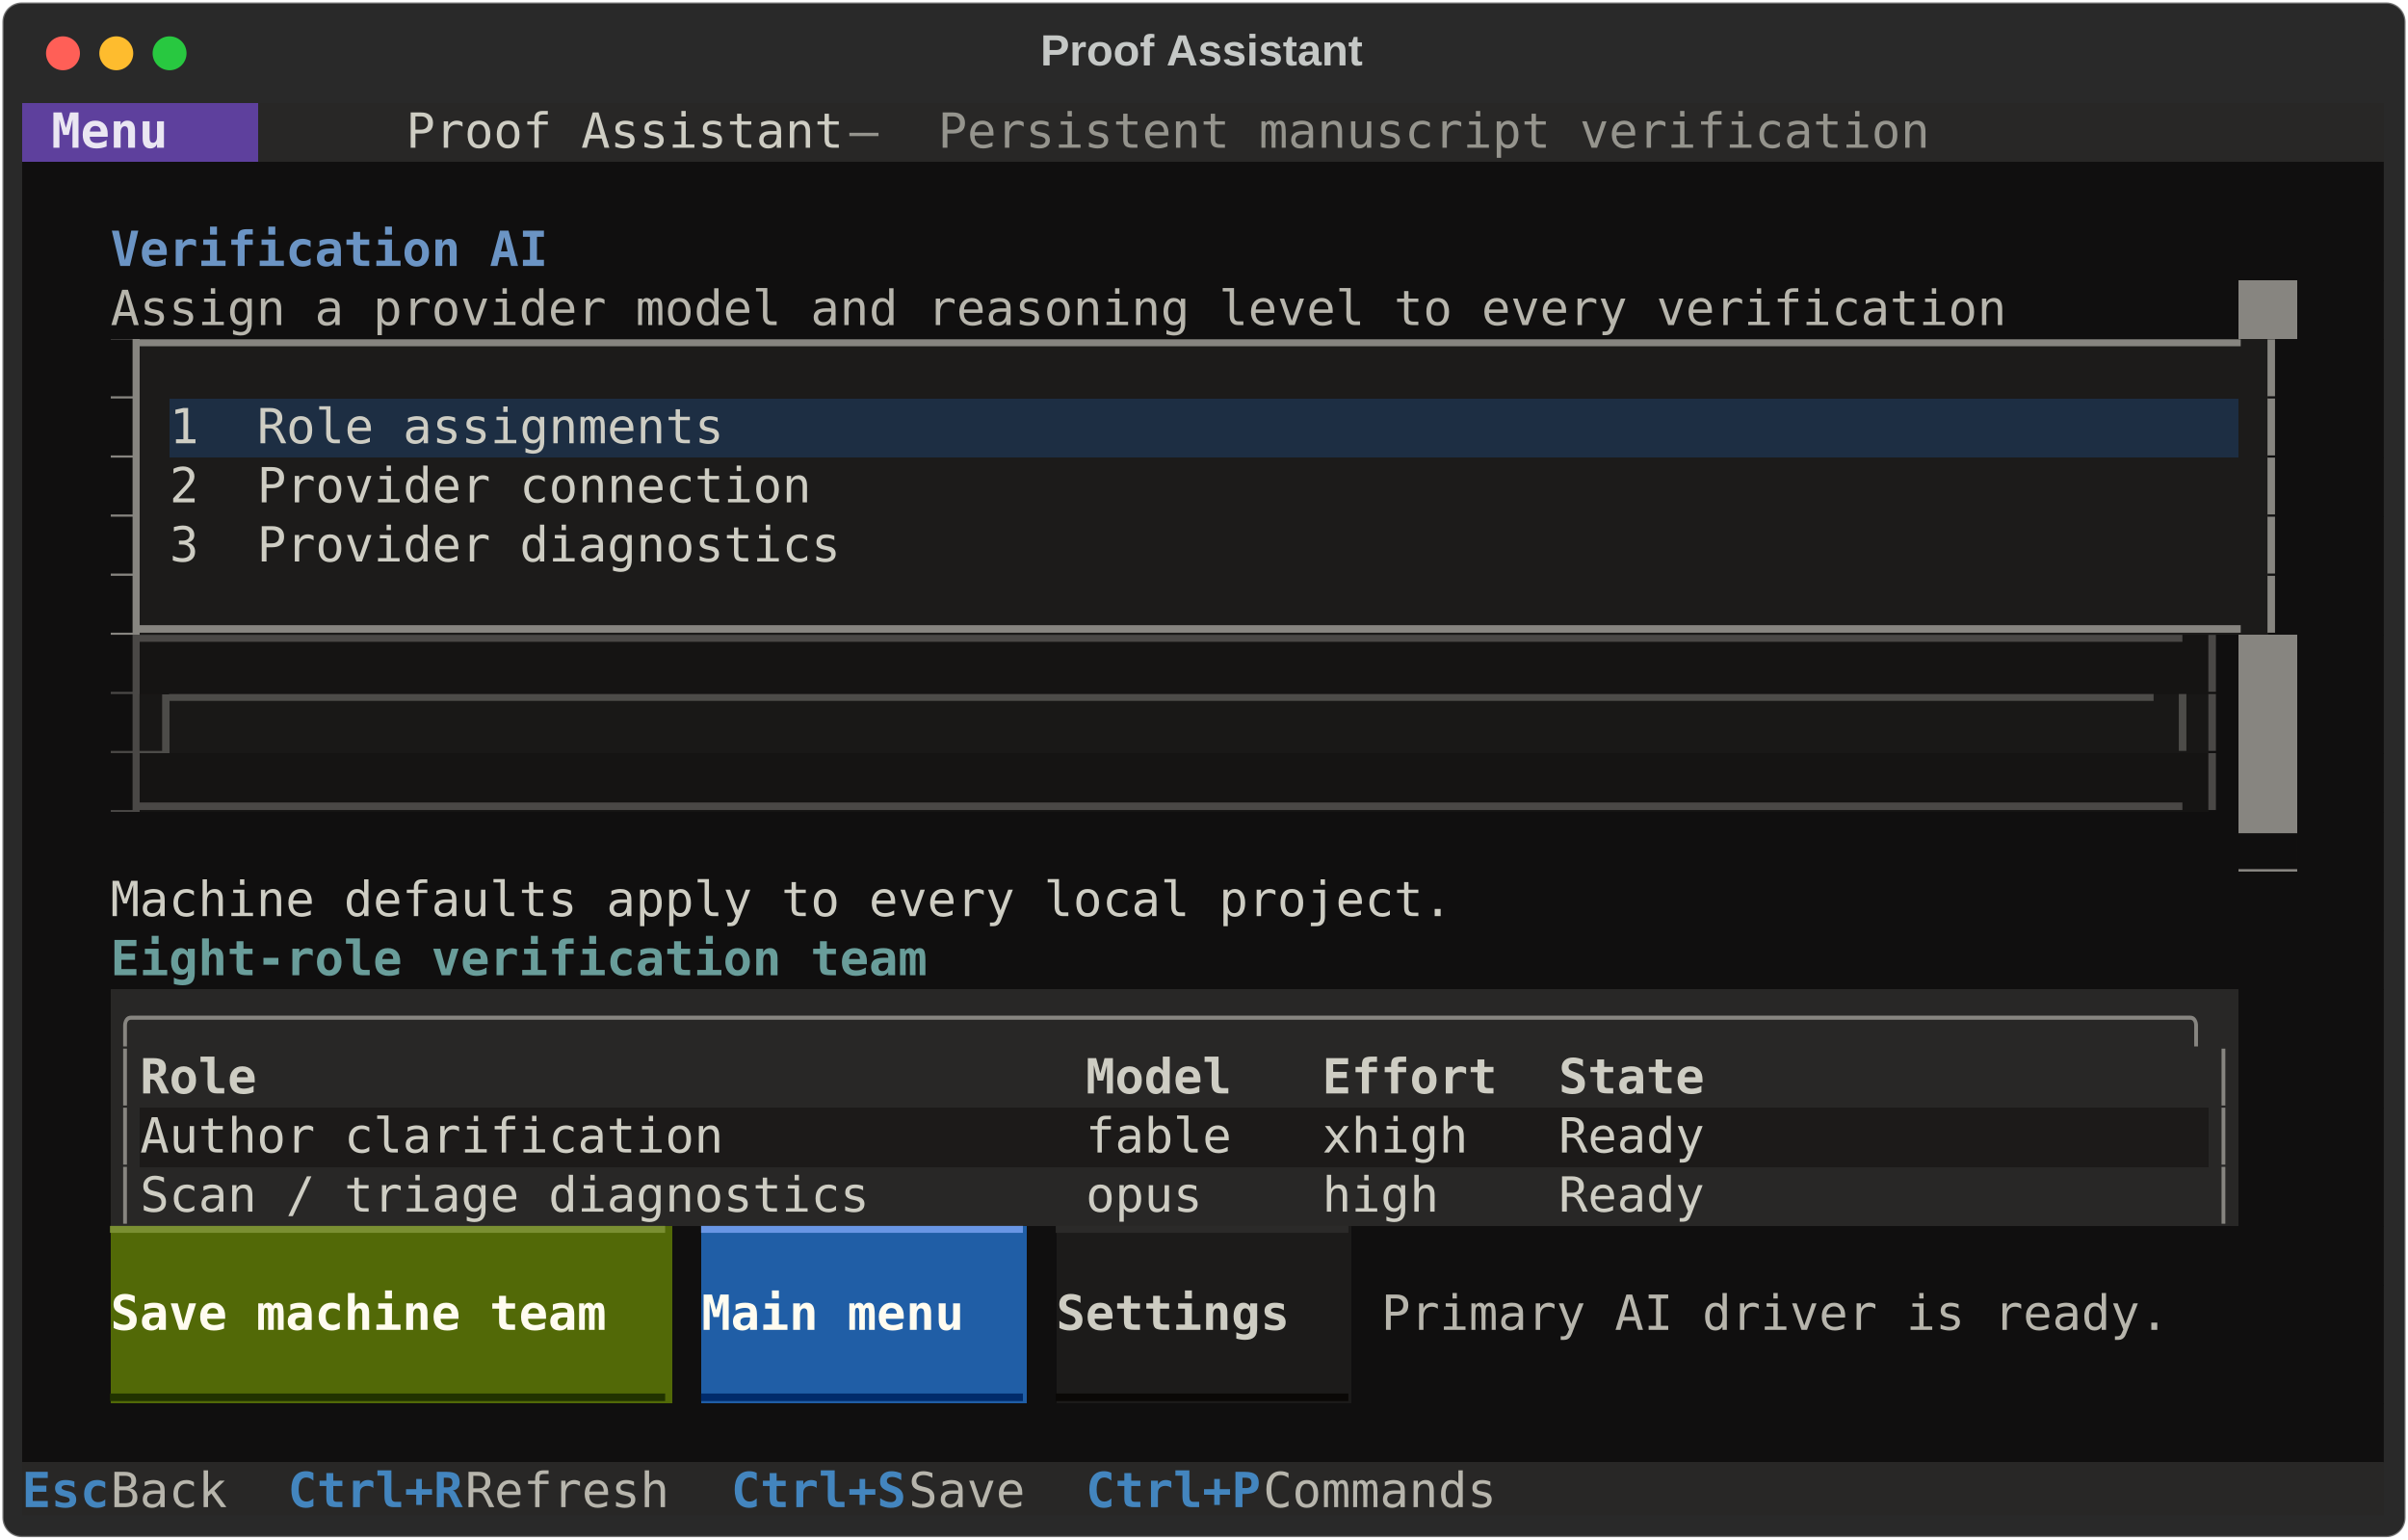
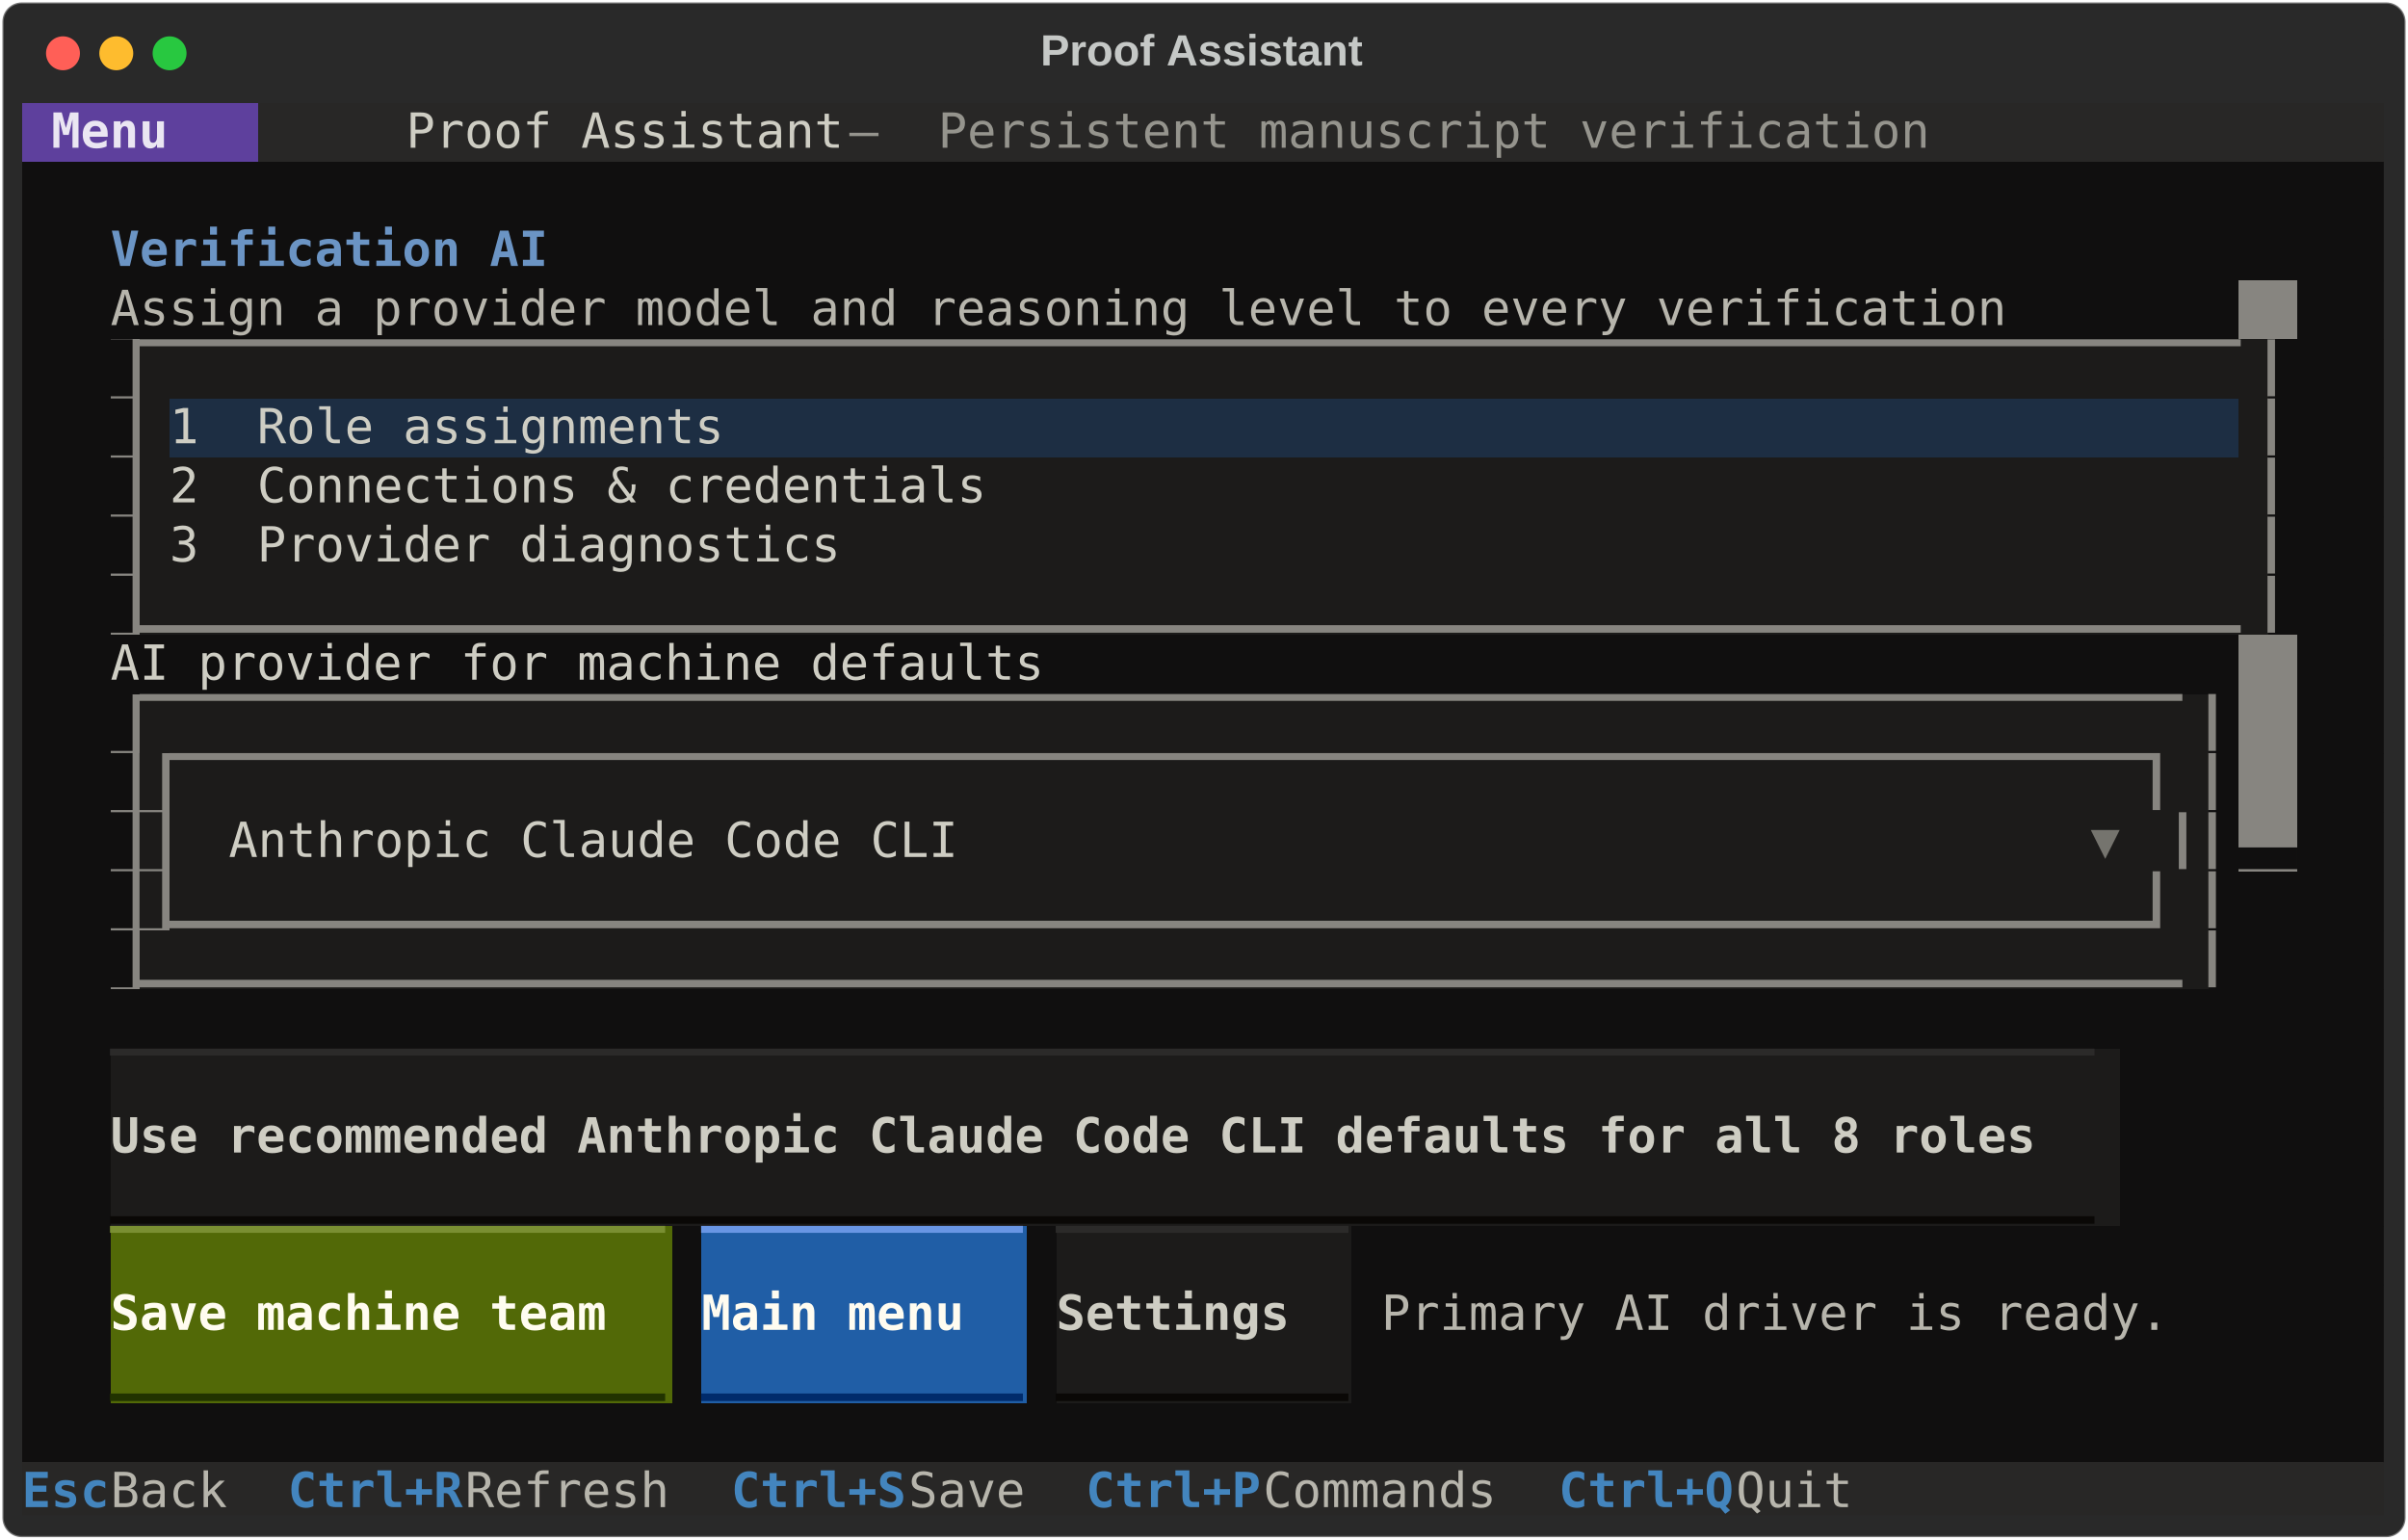
<svg xmlns="http://www.w3.org/2000/svg" class="rich-terminal" viewBox="0 0 994 635.6">
  <style>

    @font-face {
        font-family: "Fira Code";
        src: local("FiraCode-Regular"),
                url("https://cdnjs.cloudflare.com/ajax/libs/firacode/6.2.0/woff2/FiraCode-Regular.woff2") format("woff2"),
                url("https://cdnjs.cloudflare.com/ajax/libs/firacode/6.2.0/woff/FiraCode-Regular.woff") format("woff");
        font-style: normal;
        font-weight: 400;
    }
    @font-face {
        font-family: "Fira Code";
        src: local("FiraCode-Bold"),
                url("https://cdnjs.cloudflare.com/ajax/libs/firacode/6.2.0/woff2/FiraCode-Bold.woff2") format("woff2"),
                url("https://cdnjs.cloudflare.com/ajax/libs/firacode/6.2.0/woff/FiraCode-Bold.woff") format("woff");
        font-style: bold;
        font-weight: 700;
    }

    .terminal-matrix {
        font-family: Fira Code, monospace;
        font-size: 20px;
        line-height: 24.4px;
        font-variant-east-asian: full-width;
    }

    .terminal-title {
        font-size: 18px;
        font-weight: bold;
        font-family: arial;
    }

    .terminal-r1 { fill: #c5c8c6 }
.terminal-r2 { fill: #eae6f2;font-weight: bold }
.terminal-r3 { fill: #cecdc3 }
.terminal-r4 { fill: #95948d }
.terminal-r5 { fill: #6b94c4;font-weight: bold }
.terminal-r6 { fill: #b7b5ac }
.terminal-r7 { fill: #100f0f }
.terminal-r8 { fill: #878580 }
- .terminal-r9 { fill: #4a4846 }
- .terminal-r10 { fill: #181716 }
- .terminal-r11 { fill: #4d4c49 }
- .terminal-r12 { fill: #699d9a;font-weight: bold }
- .terminal-r13 { fill: #cecdc3;font-weight: bold }
+ .terminal-r9 { fill: #1c1b1a }
+ .terminal-r10 { fill: #75746e }
+ .terminal-r11 { fill: #2b2a29 }
+ .terminal-r12 { fill: #cecdc3;font-weight: bold }
+ .terminal-r13 { fill: #0a0806 }
.terminal-r14 { fill: #7a8f32 }
.terminal-r15 { fill: #6996e4 }
- .terminal-r16 { fill: #2b2a29 }
- .terminal-r17 { fill: #fffcf0;font-weight: bold }
- .terminal-r18 { fill: #213300 }
- .terminal-r19 { fill: #002b6b }
- .terminal-r20 { fill: #0a0806 }
- .terminal-r21 { fill: #4385be;font-weight: bold }
+ .terminal-r16 { fill: #fffcf0;font-weight: bold }
+ .terminal-r17 { fill: #213300 }
+ .terminal-r18 { fill: #002b6b }
+ .terminal-r19 { fill: #4385be;font-weight: bold }
    </style>
  <defs>
    <clipPath id="terminal-clip-terminal">
      <rect x="0" y="0" width="975.0" height="584.6" />
    </clipPath>
    <clipPath id="terminal-line-0">
      <rect x="0" y="1.5" width="976" height="24.65" />
    </clipPath>
    <clipPath id="terminal-line-1">
      <rect x="0" y="25.9" width="976" height="24.65" />
    </clipPath>
    <clipPath id="terminal-line-2">
      <rect x="0" y="50.3" width="976" height="24.65" />
    </clipPath>
    <clipPath id="terminal-line-3">
      <rect x="0" y="74.7" width="976" height="24.65" />
    </clipPath>
    <clipPath id="terminal-line-4">
      <rect x="0" y="99.1" width="976" height="24.65" />
    </clipPath>
    <clipPath id="terminal-line-5">
      <rect x="0" y="123.5" width="976" height="24.65" />
    </clipPath>
    <clipPath id="terminal-line-6">
      <rect x="0" y="147.9" width="976" height="24.65" />
    </clipPath>
    <clipPath id="terminal-line-7">
      <rect x="0" y="172.3" width="976" height="24.65" />
    </clipPath>
    <clipPath id="terminal-line-8">
      <rect x="0" y="196.7" width="976" height="24.65" />
    </clipPath>
    <clipPath id="terminal-line-9">
      <rect x="0" y="221.1" width="976" height="24.65" />
    </clipPath>
    <clipPath id="terminal-line-10">
      <rect x="0" y="245.5" width="976" height="24.65" />
    </clipPath>
    <clipPath id="terminal-line-11">
      <rect x="0" y="269.9" width="976" height="24.65" />
    </clipPath>
    <clipPath id="terminal-line-12">
      <rect x="0" y="294.3" width="976" height="24.65" />
    </clipPath>
    <clipPath id="terminal-line-13">
      <rect x="0" y="318.7" width="976" height="24.65" />
    </clipPath>
    <clipPath id="terminal-line-14">
      <rect x="0" y="343.1" width="976" height="24.65" />
    </clipPath>
    <clipPath id="terminal-line-15">
      <rect x="0" y="367.5" width="976" height="24.65" />
    </clipPath>
    <clipPath id="terminal-line-16">
      <rect x="0" y="391.9" width="976" height="24.65" />
    </clipPath>
    <clipPath id="terminal-line-17">
      <rect x="0" y="416.3" width="976" height="24.65" />
    </clipPath>
    <clipPath id="terminal-line-18">
      <rect x="0" y="440.7" width="976" height="24.65" />
    </clipPath>
    <clipPath id="terminal-line-19">
      <rect x="0" y="465.1" width="976" height="24.65" />
    </clipPath>
    <clipPath id="terminal-line-20">
      <rect x="0" y="489.5" width="976" height="24.65" />
    </clipPath>
    <clipPath id="terminal-line-21">
      <rect x="0" y="513.9" width="976" height="24.65" />
    </clipPath>
    <clipPath id="terminal-line-22">
      <rect x="0" y="538.3" width="976" height="24.65" />
    </clipPath>
  </defs>
  <rect fill="#292929" stroke="rgba(255,255,255,0.35)" stroke-width="1" x="1" y="1" width="992" height="633.6" rx="8" />
  <text class="terminal-title" fill="#c5c8c6" text-anchor="middle" x="496" y="27">Proof Assistant</text>
  <g transform="translate(26,22)">
    <circle cx="0" cy="0" r="7" fill="#ff5f57" />
    <circle cx="22" cy="0" r="7" fill="#febc2e" />
    <circle cx="44" cy="0" r="7" fill="#28c840" />
  </g>
  <g transform="translate(9, 41)" clip-path="url(#terminal-clip-terminal)">
    <rect fill="#5e409d" x="0" y="1.5" width="12.2" height="24.65" shape-rendering="crispEdges" />
    <rect fill="#5e409d" x="12.2" y="1.5" width="48.8" height="24.65" shape-rendering="crispEdges" />
    <rect fill="#5e409d" x="61" y="1.5" width="24.4" height="24.65" shape-rendering="crispEdges" />
    <rect fill="#5e409d" x="85.4" y="1.5" width="12.2" height="24.65" shape-rendering="crispEdges" />
    <rect fill="#282726" x="97.6" y="1.5" width="61" height="24.65" shape-rendering="crispEdges" />
    <rect fill="#282726" x="158.6" y="1.5" width="183" height="24.65" shape-rendering="crispEdges" />
    <rect fill="#282726" x="341.6" y="1.5" width="36.6" height="24.65" shape-rendering="crispEdges" />
    <rect fill="#282726" x="378.2" y="1.5" width="414.8" height="24.65" shape-rendering="crispEdges" />
    <rect fill="#282726" x="793" y="1.5" width="61" height="24.65" shape-rendering="crispEdges" />
    <rect fill="#282726" x="854" y="1.5" width="12.2" height="24.65" shape-rendering="crispEdges" />
    <rect fill="#282726" x="866.2" y="1.5" width="0" height="24.65" shape-rendering="crispEdges" />
    <rect fill="#282726" x="866.2" y="1.5" width="109.8" height="24.65" shape-rendering="crispEdges" />
    <rect fill="#100f0f" x="0" y="25.9" width="976" height="24.65" shape-rendering="crispEdges" />
    <rect fill="#100f0f" x="0" y="50.3" width="36.6" height="24.65" shape-rendering="crispEdges" />
    <rect fill="#100f0f" x="36.6" y="50.3" width="902.8" height="24.65" shape-rendering="crispEdges" />
    <rect fill="#100f0f" x="939.4" y="50.3" width="36.6" height="24.65" shape-rendering="crispEdges" />
    <rect fill="#100f0f" x="0" y="74.7" width="36.6" height="24.65" shape-rendering="crispEdges" />
    <rect fill="#100f0f" x="36.6" y="74.7" width="878.4" height="24.65" shape-rendering="crispEdges" />
    <rect fill="#878580" x="915" y="74.7" width="24.4" height="24.65" shape-rendering="crispEdges" />
    <rect fill="#100f0f" x="939.4" y="74.7" width="36.6" height="24.65" shape-rendering="crispEdges" />
    <rect fill="#100f0f" x="0" y="99.1" width="36.6" height="24.65" shape-rendering="crispEdges" />
    <rect fill="#878580" x="36.6" y="99.1" width="12.2" height="24.65" shape-rendering="crispEdges" />
    <rect fill="#1c1b1a" x="48.8" y="99.1" width="878.4" height="24.65" shape-rendering="crispEdges" />
    <rect fill="#100f0f" x="927.2" y="99.1" width="12.2" height="24.65" shape-rendering="crispEdges" />
    <rect fill="#100f0f" x="939.4" y="99.1" width="36.6" height="24.65" shape-rendering="crispEdges" />
    <rect fill="#100f0f" x="0" y="123.5" width="36.6" height="24.65" shape-rendering="crispEdges" />
    <rect fill="#878580" x="36.6" y="123.5" width="12.2" height="24.65" shape-rendering="crispEdges" />
    <rect fill="#1c1b1a" x="48.8" y="123.5" width="12.2" height="24.65" shape-rendering="crispEdges" />
    <rect fill="#1d2e43" x="61" y="123.5" width="231.8" height="24.65" shape-rendering="crispEdges" />
    <rect fill="#1d2e43" x="292.8" y="123.5" width="622.2" height="24.65" shape-rendering="crispEdges" />
    <rect fill="#1c1b1a" x="915" y="123.5" width="12.2" height="24.65" shape-rendering="crispEdges" />
    <rect fill="#100f0f" x="927.2" y="123.5" width="12.2" height="24.65" shape-rendering="crispEdges" />
    <rect fill="#100f0f" x="939.4" y="123.5" width="36.6" height="24.65" shape-rendering="crispEdges" />
    <rect fill="#100f0f" x="0" y="147.9" width="36.6" height="24.65" shape-rendering="crispEdges" />
    <rect fill="#878580" x="36.6" y="147.9" width="12.2" height="24.65" shape-rendering="crispEdges" />
    <rect fill="#1c1b1a" x="48.8" y="147.9" width="12.2" height="24.65" shape-rendering="crispEdges" />
-     <rect fill="#1c1b1a" x="61" y="147.9" width="268.4" height="24.65" shape-rendering="crispEdges" />
-     <rect fill="#1c1b1a" x="329.4" y="147.9" width="585.6" height="24.65" shape-rendering="crispEdges" />
+     <rect fill="#1c1b1a" x="61" y="147.9" width="341.6" height="24.65" shape-rendering="crispEdges" />
+     <rect fill="#1c1b1a" x="402.6" y="147.9" width="512.4" height="24.65" shape-rendering="crispEdges" />
    <rect fill="#1c1b1a" x="915" y="147.9" width="12.2" height="24.65" shape-rendering="crispEdges" />
    <rect fill="#100f0f" x="927.2" y="147.9" width="12.2" height="24.65" shape-rendering="crispEdges" />
    <rect fill="#100f0f" x="939.4" y="147.9" width="36.6" height="24.65" shape-rendering="crispEdges" />
    <rect fill="#100f0f" x="0" y="172.3" width="36.6" height="24.65" shape-rendering="crispEdges" />
    <rect fill="#878580" x="36.6" y="172.3" width="12.2" height="24.65" shape-rendering="crispEdges" />
    <rect fill="#1c1b1a" x="48.8" y="172.3" width="12.2" height="24.65" shape-rendering="crispEdges" />
    <rect fill="#1c1b1a" x="61" y="172.3" width="280.6" height="24.65" shape-rendering="crispEdges" />
    <rect fill="#1c1b1a" x="341.6" y="172.3" width="573.4" height="24.65" shape-rendering="crispEdges" />
    <rect fill="#1c1b1a" x="915" y="172.3" width="12.2" height="24.65" shape-rendering="crispEdges" />
    <rect fill="#100f0f" x="927.2" y="172.3" width="12.2" height="24.65" shape-rendering="crispEdges" />
    <rect fill="#100f0f" x="939.4" y="172.3" width="36.6" height="24.65" shape-rendering="crispEdges" />
    <rect fill="#100f0f" x="0" y="196.7" width="36.6" height="24.65" shape-rendering="crispEdges" />
    <rect fill="#878580" x="36.6" y="196.7" width="12.2" height="24.65" shape-rendering="crispEdges" />
    <rect fill="#1c1b1a" x="48.8" y="196.7" width="878.4" height="24.65" shape-rendering="crispEdges" />
    <rect fill="#100f0f" x="927.2" y="196.7" width="12.2" height="24.65" shape-rendering="crispEdges" />
    <rect fill="#100f0f" x="939.4" y="196.7" width="36.6" height="24.65" shape-rendering="crispEdges" />
    <rect fill="#100f0f" x="0" y="221.1" width="36.6" height="24.65" shape-rendering="crispEdges" />
-     <rect fill="#4a4846" x="36.6" y="221.1" width="12.2" height="24.65" shape-rendering="crispEdges" />
-     <rect fill="#151413" x="48.8" y="221.1" width="854" height="24.65" shape-rendering="crispEdges" />
-     <rect fill="#100f0f" x="902.8" y="221.1" width="12.2" height="24.65" shape-rendering="crispEdges" />
+     <rect fill="#100f0f" x="36.6" y="221.1" width="390.4" height="24.65" shape-rendering="crispEdges" />
+     <rect fill="#100f0f" x="427" y="221.1" width="488" height="24.65" shape-rendering="crispEdges" />
    <rect fill="#878580" x="915" y="221.1" width="24.4" height="24.65" shape-rendering="crispEdges" />
    <rect fill="#100f0f" x="939.4" y="221.1" width="36.6" height="24.65" shape-rendering="crispEdges" />
    <rect fill="#100f0f" x="0" y="245.5" width="36.6" height="24.65" shape-rendering="crispEdges" />
-     <rect fill="#4a4846" x="36.6" y="245.5" width="12.2" height="24.65" shape-rendering="crispEdges" />
-     <rect fill="#4d4c49" x="48.8" y="245.5" width="12.2" height="24.65" shape-rendering="crispEdges" />
-     <rect fill="#191817" x="61" y="245.5" width="829.6" height="24.65" shape-rendering="crispEdges" />
-     <rect fill="#181716" x="890.6" y="245.5" width="12.2" height="24.65" shape-rendering="crispEdges" />
+     <rect fill="#878580" x="36.6" y="245.5" width="12.2" height="24.65" shape-rendering="crispEdges" />
+     <rect fill="#1c1b1a" x="48.8" y="245.5" width="854" height="24.65" shape-rendering="crispEdges" />
    <rect fill="#100f0f" x="902.8" y="245.5" width="12.2" height="24.65" shape-rendering="crispEdges" />
    <rect fill="#878580" x="915" y="245.5" width="24.4" height="24.65" shape-rendering="crispEdges" />
    <rect fill="#100f0f" x="939.4" y="245.5" width="36.6" height="24.65" shape-rendering="crispEdges" />
    <rect fill="#100f0f" x="0" y="269.9" width="36.6" height="24.65" shape-rendering="crispEdges" />
-     <rect fill="#4a4846" x="36.6" y="269.9" width="12.2" height="24.65" shape-rendering="crispEdges" />
-     <rect fill="#151413" x="48.8" y="269.9" width="854" height="24.65" shape-rendering="crispEdges" />
+     <rect fill="#878580" x="36.6" y="269.9" width="12.2" height="24.65" shape-rendering="crispEdges" />
+     <rect fill="#878580" x="48.8" y="269.9" width="12.2" height="24.65" shape-rendering="crispEdges" />
+     <rect fill="#1c1b1a" x="61" y="269.9" width="841.8" height="24.65" shape-rendering="crispEdges" />
    <rect fill="#100f0f" x="902.8" y="269.9" width="12.2" height="24.65" shape-rendering="crispEdges" />
    <rect fill="#878580" x="915" y="269.9" width="24.4" height="24.65" shape-rendering="crispEdges" />
    <rect fill="#100f0f" x="939.4" y="269.9" width="36.6" height="24.65" shape-rendering="crispEdges" />
-     <rect fill="#100f0f" x="0" y="294.3" width="915" height="24.65" shape-rendering="crispEdges" />
+     <rect fill="#100f0f" x="0" y="294.3" width="36.6" height="24.65" shape-rendering="crispEdges" />
+     <rect fill="#878580" x="36.6" y="294.3" width="12.2" height="24.65" shape-rendering="crispEdges" />
+     <rect fill="#878580" x="48.8" y="294.3" width="12.2" height="24.65" shape-rendering="crispEdges" />
+     <rect fill="#1c1b1a" x="61" y="294.3" width="24.4" height="24.65" shape-rendering="crispEdges" />
+     <rect fill="#1c1b1a" x="85.4" y="294.3" width="305" height="24.65" shape-rendering="crispEdges" />
+     <rect fill="#1c1b1a" x="390.4" y="294.3" width="463.6" height="24.65" shape-rendering="crispEdges" />
+     <rect fill="#1c1b1a" x="854" y="294.3" width="12.2" height="24.65" shape-rendering="crispEdges" />
+     <rect fill="#1c1b1a" x="866.2" y="294.3" width="24.4" height="24.65" shape-rendering="crispEdges" />
+     <rect fill="#1c1b1a" x="890.6" y="294.3" width="12.2" height="24.65" shape-rendering="crispEdges" />
+     <rect fill="#100f0f" x="902.8" y="294.3" width="12.2" height="24.65" shape-rendering="crispEdges" />
    <rect fill="#878580" x="915" y="294.3" width="24.4" height="24.65" shape-rendering="crispEdges" />
    <rect fill="#100f0f" x="939.4" y="294.3" width="36.6" height="24.65" shape-rendering="crispEdges" />
    <rect fill="#100f0f" x="0" y="318.7" width="36.6" height="24.65" shape-rendering="crispEdges" />
-     <rect fill="#100f0f" x="36.6" y="318.7" width="561.2" height="24.65" shape-rendering="crispEdges" />
-     <rect fill="#100f0f" x="597.8" y="318.7" width="317.2" height="24.65" shape-rendering="crispEdges" />
+     <rect fill="#878580" x="36.6" y="318.7" width="12.2" height="24.65" shape-rendering="crispEdges" />
+     <rect fill="#878580" x="48.8" y="318.7" width="12.2" height="24.65" shape-rendering="crispEdges" />
+     <rect fill="#1c1b1a" x="61" y="318.7" width="841.8" height="24.65" shape-rendering="crispEdges" />
+     <rect fill="#100f0f" x="902.8" y="318.7" width="12.2" height="24.65" shape-rendering="crispEdges" />
    <rect fill="#100f0f" x="915" y="318.7" width="24.4" height="24.65" shape-rendering="crispEdges" />
    <rect fill="#100f0f" x="939.4" y="318.7" width="36.6" height="24.65" shape-rendering="crispEdges" />
    <rect fill="#100f0f" x="0" y="343.1" width="36.6" height="24.65" shape-rendering="crispEdges" />
-     <rect fill="#100f0f" x="36.6" y="343.1" width="878.4" height="24.65" shape-rendering="crispEdges" />
+     <rect fill="#878580" x="36.6" y="343.1" width="12.2" height="24.65" shape-rendering="crispEdges" />
+     <rect fill="#1c1b1a" x="48.8" y="343.1" width="854" height="24.65" shape-rendering="crispEdges" />
+     <rect fill="#100f0f" x="902.8" y="343.1" width="12.2" height="24.65" shape-rendering="crispEdges" />
    <rect fill="#100f0f" x="915" y="343.1" width="24.4" height="24.65" shape-rendering="crispEdges" />
    <rect fill="#100f0f" x="939.4" y="343.1" width="36.6" height="24.65" shape-rendering="crispEdges" />
-     <rect fill="#100f0f" x="0" y="367.5" width="36.6" height="24.65" shape-rendering="crispEdges" />
-     <rect fill="#282726" x="36.6" y="367.5" width="878.4" height="24.65" shape-rendering="crispEdges" />
+     <rect fill="#100f0f" x="0" y="367.5" width="915" height="24.65" shape-rendering="crispEdges" />
    <rect fill="#100f0f" x="915" y="367.5" width="24.4" height="24.65" shape-rendering="crispEdges" />
    <rect fill="#100f0f" x="939.4" y="367.5" width="36.6" height="24.65" shape-rendering="crispEdges" />
    <rect fill="#100f0f" x="0" y="391.9" width="36.6" height="24.65" shape-rendering="crispEdges" />
-     <rect fill="#282726" x="36.6" y="391.9" width="12.2" height="24.65" shape-rendering="crispEdges" />
-     <rect fill="#282726" x="48.8" y="391.9" width="390.4" height="24.65" shape-rendering="crispEdges" />
-     <rect fill="#282726" x="439.2" y="391.9" width="97.6" height="24.65" shape-rendering="crispEdges" />
-     <rect fill="#282726" x="536.8" y="391.9" width="97.6" height="24.65" shape-rendering="crispEdges" />
-     <rect fill="#282726" x="634.4" y="391.9" width="85.4" height="24.65" shape-rendering="crispEdges" />
-     <rect fill="#282726" x="719.8" y="391.9" width="183" height="24.65" shape-rendering="crispEdges" />
-     <rect fill="#282726" x="902.8" y="391.9" width="12.2" height="24.65" shape-rendering="crispEdges" />
+     <rect fill="#1c1b1a" x="36.6" y="391.9" width="829.6" height="24.65" shape-rendering="crispEdges" />
+     <rect fill="#100f0f" x="866.2" y="391.9" width="48.8" height="24.65" shape-rendering="crispEdges" />
    <rect fill="#100f0f" x="915" y="391.9" width="24.4" height="24.65" shape-rendering="crispEdges" />
    <rect fill="#100f0f" x="939.4" y="391.9" width="36.6" height="24.65" shape-rendering="crispEdges" />
    <rect fill="#100f0f" x="0" y="416.3" width="36.6" height="24.65" shape-rendering="crispEdges" />
-     <rect fill="#282726" x="36.6" y="416.3" width="12.2" height="24.65" shape-rendering="crispEdges" />
-     <rect fill="#1c1a19" x="48.8" y="416.3" width="390.4" height="24.65" shape-rendering="crispEdges" />
-     <rect fill="#1c1a19" x="439.2" y="416.3" width="97.6" height="24.65" shape-rendering="crispEdges" />
-     <rect fill="#1c1a19" x="536.8" y="416.3" width="97.6" height="24.65" shape-rendering="crispEdges" />
-     <rect fill="#1c1a19" x="634.4" y="416.3" width="85.4" height="24.65" shape-rendering="crispEdges" />
-     <rect fill="#1c1a19" x="719.8" y="416.3" width="183" height="24.65" shape-rendering="crispEdges" />
-     <rect fill="#282726" x="902.8" y="416.3" width="12.2" height="24.65" shape-rendering="crispEdges" />
+     <rect fill="#1c1b1a" x="36.6" y="416.3" width="829.6" height="24.65" shape-rendering="crispEdges" />
+     <rect fill="#100f0f" x="866.2" y="416.3" width="48.8" height="24.65" shape-rendering="crispEdges" />
    <rect fill="#100f0f" x="915" y="416.3" width="24.4" height="24.65" shape-rendering="crispEdges" />
    <rect fill="#100f0f" x="939.4" y="416.3" width="36.6" height="24.65" shape-rendering="crispEdges" />
    <rect fill="#100f0f" x="0" y="440.7" width="36.6" height="24.65" shape-rendering="crispEdges" />
-     <rect fill="#282726" x="36.6" y="440.7" width="12.2" height="24.65" shape-rendering="crispEdges" />
-     <rect fill="#282726" x="48.8" y="440.7" width="390.4" height="24.65" shape-rendering="crispEdges" />
-     <rect fill="#282726" x="439.2" y="440.7" width="97.6" height="24.65" shape-rendering="crispEdges" />
-     <rect fill="#282726" x="536.8" y="440.7" width="97.6" height="24.65" shape-rendering="crispEdges" />
-     <rect fill="#282726" x="634.4" y="440.7" width="85.4" height="24.65" shape-rendering="crispEdges" />
-     <rect fill="#282726" x="719.8" y="440.7" width="183" height="24.65" shape-rendering="crispEdges" />
-     <rect fill="#282726" x="902.8" y="440.7" width="12.2" height="24.65" shape-rendering="crispEdges" />
+     <rect fill="#1c1b1a" x="36.6" y="440.7" width="829.6" height="24.65" shape-rendering="crispEdges" />
+     <rect fill="#100f0f" x="866.2" y="440.7" width="48.8" height="24.65" shape-rendering="crispEdges" />
    <rect fill="#100f0f" x="915" y="440.7" width="24.4" height="24.65" shape-rendering="crispEdges" />
    <rect fill="#100f0f" x="939.4" y="440.7" width="36.6" height="24.65" shape-rendering="crispEdges" />
    <rect fill="#100f0f" x="0" y="465.1" width="36.6" height="24.65" shape-rendering="crispEdges" />
    <rect fill="#526907" x="36.6" y="465.1" width="231.8" height="24.65" shape-rendering="crispEdges" />
    <rect fill="#100f0f" x="268.4" y="465.1" width="12.2" height="24.65" shape-rendering="crispEdges" />
    <rect fill="#205ea6" x="280.6" y="465.1" width="134.2" height="24.65" shape-rendering="crispEdges" />
    <rect fill="#100f0f" x="414.8" y="465.1" width="12.2" height="24.65" shape-rendering="crispEdges" />
    <rect fill="#1c1b1a" x="427" y="465.1" width="122" height="24.65" shape-rendering="crispEdges" />
    <rect fill="#100f0f" x="549" y="465.1" width="427" height="24.65" shape-rendering="crispEdges" />
    <rect fill="#100f0f" x="0" y="489.5" width="36.6" height="24.65" shape-rendering="crispEdges" />
    <rect fill="#526907" x="36.6" y="489.5" width="231.8" height="24.65" shape-rendering="crispEdges" />
    <rect fill="#100f0f" x="268.4" y="489.5" width="12.2" height="24.65" shape-rendering="crispEdges" />
    <rect fill="#205ea6" x="280.6" y="489.5" width="134.2" height="24.65" shape-rendering="crispEdges" />
    <rect fill="#100f0f" x="414.8" y="489.5" width="12.2" height="24.65" shape-rendering="crispEdges" />
    <rect fill="#1c1b1a" x="427" y="489.5" width="122" height="24.65" shape-rendering="crispEdges" />
    <rect fill="#100f0f" x="549" y="489.5" width="12.2" height="24.65" shape-rendering="crispEdges" />
    <rect fill="#100f0f" x="561.2" y="489.5" width="378.2" height="24.65" shape-rendering="crispEdges" />
    <rect fill="#100f0f" x="939.4" y="489.5" width="36.6" height="24.65" shape-rendering="crispEdges" />
    <rect fill="#100f0f" x="0" y="513.9" width="36.6" height="24.65" shape-rendering="crispEdges" />
    <rect fill="#526907" x="36.6" y="513.9" width="231.8" height="24.65" shape-rendering="crispEdges" />
    <rect fill="#100f0f" x="268.4" y="513.9" width="12.2" height="24.65" shape-rendering="crispEdges" />
    <rect fill="#205ea6" x="280.6" y="513.9" width="134.2" height="24.65" shape-rendering="crispEdges" />
    <rect fill="#100f0f" x="414.8" y="513.9" width="12.2" height="24.65" shape-rendering="crispEdges" />
    <rect fill="#1c1b1a" x="427" y="513.9" width="122" height="24.65" shape-rendering="crispEdges" />
    <rect fill="#100f0f" x="549" y="513.9" width="427" height="24.65" shape-rendering="crispEdges" />
    <rect fill="#100f0f" x="0" y="538.3" width="976" height="24.65" shape-rendering="crispEdges" />
    <rect fill="#282726" x="0" y="562.7" width="36.6" height="24.65" shape-rendering="crispEdges" />
    <rect fill="#282726" x="36.6" y="562.7" width="61" height="24.65" shape-rendering="crispEdges" />
    <rect fill="#282726" x="97.6" y="562.7" width="12.2" height="24.65" shape-rendering="crispEdges" />
    <rect fill="#282726" x="109.8" y="562.7" width="73.2" height="24.65" shape-rendering="crispEdges" />
    <rect fill="#282726" x="183" y="562.7" width="97.6" height="24.65" shape-rendering="crispEdges" />
    <rect fill="#282726" x="280.6" y="562.7" width="12.2" height="24.65" shape-rendering="crispEdges" />
    <rect fill="#282726" x="292.8" y="562.7" width="73.2" height="24.65" shape-rendering="crispEdges" />
    <rect fill="#282726" x="366" y="562.7" width="61" height="24.65" shape-rendering="crispEdges" />
    <rect fill="#282726" x="427" y="562.7" width="12.2" height="24.65" shape-rendering="crispEdges" />
    <rect fill="#282726" x="439.2" y="562.7" width="73.2" height="24.65" shape-rendering="crispEdges" />
    <rect fill="#282726" x="512.4" y="562.7" width="109.8" height="24.65" shape-rendering="crispEdges" />
-     <rect fill="#282726" x="622.2" y="562.7" width="353.8" height="24.65" shape-rendering="crispEdges" />
+     <rect fill="#282726" x="622.2" y="562.7" width="12.2" height="24.65" shape-rendering="crispEdges" />
+     <rect fill="#282726" x="634.4" y="562.7" width="73.2" height="24.65" shape-rendering="crispEdges" />
+     <rect fill="#282726" x="707.6" y="562.7" width="61" height="24.65" shape-rendering="crispEdges" />
+     <rect fill="#282726" x="768.6" y="562.7" width="207.4" height="24.65" shape-rendering="crispEdges" />
    <g class="terminal-matrix">
      <text class="terminal-r2" x="12.2" y="20" textLength="48.8" clip-path="url(#terminal-line-0)">Menu</text>
      <text class="terminal-r3" x="158.6" y="20" textLength="183" clip-path="url(#terminal-line-0)">Proof Assistant</text>
      <text class="terminal-r4" x="341.6" y="20" textLength="36.6" clip-path="url(#terminal-line-0)"> — </text>
      <text class="terminal-r4" x="378.2" y="20" textLength="414.8" clip-path="url(#terminal-line-0)">Persistent manuscript verification</text>
      <text class="terminal-r1" x="976" y="20" textLength="12.2" clip-path="url(#terminal-line-0)">
</text>
      <text class="terminal-r1" x="976" y="44.4" textLength="12.2" clip-path="url(#terminal-line-1)">
</text>
      <text class="terminal-r5" x="36.6" y="68.8" textLength="902.8" clip-path="url(#terminal-line-2)">Verification AI                                                           </text>
      <text class="terminal-r1" x="976" y="68.8" textLength="12.2" clip-path="url(#terminal-line-2)">
</text>
      <text class="terminal-r6" x="36.6" y="93.2" textLength="878.4" clip-path="url(#terminal-line-3)">Assign a provider model and reasoning level to every verification       </text>
      <text class="terminal-r1" x="976" y="93.2" textLength="12.2" clip-path="url(#terminal-line-3)">
</text>
      <text class="terminal-r7" x="36.6" y="117.6" textLength="12.2" clip-path="url(#terminal-line-4)">▊</text>
      <text class="terminal-r8" x="48.8" y="117.6" textLength="878.4" clip-path="url(#terminal-line-4)">▔▔▔▔▔▔▔▔▔▔▔▔▔▔▔▔▔▔▔▔▔▔▔▔▔▔▔▔▔▔▔▔▔▔▔▔▔▔▔▔▔▔▔▔▔▔▔▔▔▔▔▔▔▔▔▔▔▔▔▔▔▔▔▔▔▔▔▔▔▔▔▔</text>
      <text class="terminal-r8" x="927.2" y="117.6" textLength="12.2" clip-path="url(#terminal-line-4)">▎</text>
      <text class="terminal-r1" x="976" y="117.6" textLength="12.2" clip-path="url(#terminal-line-4)">
</text>
      <text class="terminal-r7" x="36.6" y="142" textLength="12.2" clip-path="url(#terminal-line-5)">▊</text>
      <text class="terminal-r3" x="61" y="142" textLength="231.8" clip-path="url(#terminal-line-5)">1  Role assignments</text>
      <text class="terminal-r8" x="927.2" y="142" textLength="12.2" clip-path="url(#terminal-line-5)">▎</text>
      <text class="terminal-r1" x="976" y="142" textLength="12.2" clip-path="url(#terminal-line-5)">
</text>
      <text class="terminal-r7" x="36.6" y="166.4" textLength="12.2" clip-path="url(#terminal-line-6)">▊</text>
-       <text class="terminal-r3" x="61" y="166.4" textLength="268.4" clip-path="url(#terminal-line-6)">2  Provider connection</text>
+       <text class="terminal-r3" x="61" y="166.4" textLength="341.6" clip-path="url(#terminal-line-6)">2  Connections &amp; credentials</text>
      <text class="terminal-r8" x="927.2" y="166.4" textLength="12.2" clip-path="url(#terminal-line-6)">▎</text>
      <text class="terminal-r1" x="976" y="166.4" textLength="12.2" clip-path="url(#terminal-line-6)">
</text>
      <text class="terminal-r7" x="36.6" y="190.8" textLength="12.2" clip-path="url(#terminal-line-7)">▊</text>
      <text class="terminal-r3" x="61" y="190.8" textLength="280.6" clip-path="url(#terminal-line-7)">3  Provider diagnostics</text>
      <text class="terminal-r8" x="927.2" y="190.8" textLength="12.2" clip-path="url(#terminal-line-7)">▎</text>
      <text class="terminal-r1" x="976" y="190.8" textLength="12.2" clip-path="url(#terminal-line-7)">
</text>
      <text class="terminal-r7" x="36.6" y="215.2" textLength="12.2" clip-path="url(#terminal-line-8)">▊</text>
      <text class="terminal-r8" x="48.8" y="215.2" textLength="878.4" clip-path="url(#terminal-line-8)">▁▁▁▁▁▁▁▁▁▁▁▁▁▁▁▁▁▁▁▁▁▁▁▁▁▁▁▁▁▁▁▁▁▁▁▁▁▁▁▁▁▁▁▁▁▁▁▁▁▁▁▁▁▁▁▁▁▁▁▁▁▁▁▁▁▁▁▁▁▁▁▁</text>
      <text class="terminal-r8" x="927.2" y="215.2" textLength="12.2" clip-path="url(#terminal-line-8)">▎</text>
      <text class="terminal-r1" x="976" y="215.2" textLength="12.2" clip-path="url(#terminal-line-8)">
</text>
-       <text class="terminal-r7" x="36.6" y="239.6" textLength="12.2" clip-path="url(#terminal-line-9)">▊</text>
-       <text class="terminal-r9" x="48.8" y="239.6" textLength="854" clip-path="url(#terminal-line-9)">▔▔▔▔▔▔▔▔▔▔▔▔▔▔▔▔▔▔▔▔▔▔▔▔▔▔▔▔▔▔▔▔▔▔▔▔▔▔▔▔▔▔▔▔▔▔▔▔▔▔▔▔▔▔▔▔▔▔▔▔▔▔▔▔▔▔▔▔▔▔</text>
-       <text class="terminal-r9" x="902.8" y="239.6" textLength="12.2" clip-path="url(#terminal-line-9)">▎</text>
+       <text class="terminal-r3" x="36.6" y="239.6" textLength="390.4" clip-path="url(#terminal-line-9)">AI provider for machine defaults</text>
      <text class="terminal-r1" x="976" y="239.6" textLength="12.2" clip-path="url(#terminal-line-9)">
</text>
      <text class="terminal-r7" x="36.6" y="264" textLength="12.2" clip-path="url(#terminal-line-10)">▊</text>
-       <text class="terminal-r10" x="48.8" y="264" textLength="12.2" clip-path="url(#terminal-line-10)">▊</text>
-       <text class="terminal-r11" x="61" y="264" textLength="829.6" clip-path="url(#terminal-line-10)">▔▔▔▔▔▔▔▔▔▔▔▔▔▔▔▔▔▔▔▔▔▔▔▔▔▔▔▔▔▔▔▔▔▔▔▔▔▔▔▔▔▔▔▔▔▔▔▔▔▔▔▔▔▔▔▔▔▔▔▔▔▔▔▔▔▔▔▔</text>
-       <text class="terminal-r11" x="890.6" y="264" textLength="12.2" clip-path="url(#terminal-line-10)">▎</text>
-       <text class="terminal-r9" x="902.8" y="264" textLength="12.2" clip-path="url(#terminal-line-10)">▎</text>
+       <text class="terminal-r8" x="48.8" y="264" textLength="854" clip-path="url(#terminal-line-10)">▔▔▔▔▔▔▔▔▔▔▔▔▔▔▔▔▔▔▔▔▔▔▔▔▔▔▔▔▔▔▔▔▔▔▔▔▔▔▔▔▔▔▔▔▔▔▔▔▔▔▔▔▔▔▔▔▔▔▔▔▔▔▔▔▔▔▔▔▔▔</text>
+       <text class="terminal-r8" x="902.8" y="264" textLength="12.2" clip-path="url(#terminal-line-10)">▎</text>
      <text class="terminal-r1" x="976" y="264" textLength="12.2" clip-path="url(#terminal-line-10)">
</text>
      <text class="terminal-r7" x="36.6" y="288.4" textLength="12.2" clip-path="url(#terminal-line-11)">▊</text>
-       <text class="terminal-r9" x="48.8" y="288.4" textLength="854" clip-path="url(#terminal-line-11)">▁▁▁▁▁▁▁▁▁▁▁▁▁▁▁▁▁▁▁▁▁▁▁▁▁▁▁▁▁▁▁▁▁▁▁▁▁▁▁▁▁▁▁▁▁▁▁▁▁▁▁▁▁▁▁▁▁▁▁▁▁▁▁▁▁▁▁▁▁▁</text>
-       <text class="terminal-r9" x="902.8" y="288.4" textLength="12.2" clip-path="url(#terminal-line-11)">▎</text>
+       <text class="terminal-r9" x="48.8" y="288.4" textLength="12.2" clip-path="url(#terminal-line-11)">▊</text>
+       <text class="terminal-r8" x="61" y="288.4" textLength="841.8" clip-path="url(#terminal-line-11)">▔▔▔▔▔▔▔▔▔▔▔▔▔▔▔▔▔▔▔▔▔▔▔▔▔▔▔▔▔▔▔▔▔▔▔▔▔▔▔▔▔▔▔▔▔▔▔▔▔▔▔▔▔▔▔▔▔▔▔▔▔▔▔▔▔▔▔▔▎</text>
+       <text class="terminal-r8" x="902.8" y="288.4" textLength="12.2" clip-path="url(#terminal-line-11)">▎</text>
      <text class="terminal-r1" x="976" y="288.4" textLength="12.2" clip-path="url(#terminal-line-11)">
</text>
-       <text class="terminal-r7" x="915" y="312.8" textLength="24.4" clip-path="url(#terminal-line-12)">▅▅</text>
+       <text class="terminal-r7" x="36.6" y="312.8" textLength="12.2" clip-path="url(#terminal-line-12)">▊</text>
+       <text class="terminal-r9" x="48.8" y="312.8" textLength="12.2" clip-path="url(#terminal-line-12)">▊</text>
+       <text class="terminal-r3" x="85.4" y="312.8" textLength="305" clip-path="url(#terminal-line-12)">Anthropic Claude Code CLI</text>
+       <text class="terminal-r10" x="854" y="312.8" textLength="12.2" clip-path="url(#terminal-line-12)">▼</text>
+       <text class="terminal-r8" x="890.6" y="312.8" textLength="12.2" clip-path="url(#terminal-line-12)">▎</text>
+       <text class="terminal-r8" x="902.8" y="312.8" textLength="12.2" clip-path="url(#terminal-line-12)">▎</text>
+       <text class="terminal-r7" x="915" y="312.8" textLength="24.4" clip-path="url(#terminal-line-12)">▃▃</text>
      <text class="terminal-r1" x="976" y="312.8" textLength="12.2" clip-path="url(#terminal-line-12)">
</text>
-       <text class="terminal-r3" x="36.6" y="337.2" textLength="561.2" clip-path="url(#terminal-line-13)">Machine defaults apply to every local project.</text>
+       <text class="terminal-r7" x="36.6" y="337.2" textLength="12.2" clip-path="url(#terminal-line-13)">▊</text>
+       <text class="terminal-r9" x="48.8" y="337.2" textLength="12.2" clip-path="url(#terminal-line-13)">▊</text>
+       <text class="terminal-r8" x="61" y="337.2" textLength="841.8" clip-path="url(#terminal-line-13)">▁▁▁▁▁▁▁▁▁▁▁▁▁▁▁▁▁▁▁▁▁▁▁▁▁▁▁▁▁▁▁▁▁▁▁▁▁▁▁▁▁▁▁▁▁▁▁▁▁▁▁▁▁▁▁▁▁▁▁▁▁▁▁▁▁▁▁▁▎</text>
+       <text class="terminal-r8" x="902.8" y="337.2" textLength="12.2" clip-path="url(#terminal-line-13)">▎</text>
      <text class="terminal-r1" x="976" y="337.2" textLength="12.2" clip-path="url(#terminal-line-13)">
</text>
-       <text class="terminal-r12" x="36.6" y="361.6" textLength="878.4" clip-path="url(#terminal-line-14)">Eight-role verification team                                            </text>
+       <text class="terminal-r7" x="36.6" y="361.6" textLength="12.2" clip-path="url(#terminal-line-14)">▊</text>
+       <text class="terminal-r8" x="48.8" y="361.6" textLength="854" clip-path="url(#terminal-line-14)">▁▁▁▁▁▁▁▁▁▁▁▁▁▁▁▁▁▁▁▁▁▁▁▁▁▁▁▁▁▁▁▁▁▁▁▁▁▁▁▁▁▁▁▁▁▁▁▁▁▁▁▁▁▁▁▁▁▁▁▁▁▁▁▁▁▁▁▁▁▁</text>
+       <text class="terminal-r8" x="902.8" y="361.6" textLength="12.2" clip-path="url(#terminal-line-14)">▎</text>
      <text class="terminal-r1" x="976" y="361.6" textLength="12.2" clip-path="url(#terminal-line-14)">
</text>
-       <text class="terminal-r8" x="36.6" y="386" textLength="878.4" clip-path="url(#terminal-line-15)">╭──────────────────────────────────────────────────────────────────────╮</text>
      <text class="terminal-r1" x="976" y="386" textLength="12.2" clip-path="url(#terminal-line-15)">
</text>
-       <text class="terminal-r8" x="36.6" y="410.4" textLength="12.2" clip-path="url(#terminal-line-16)">│</text>
-       <text class="terminal-r13" x="48.8" y="410.4" textLength="390.4" clip-path="url(#terminal-line-16)"> Role                           </text>
-       <text class="terminal-r13" x="439.2" y="410.4" textLength="97.6" clip-path="url(#terminal-line-16)"> Model  </text>
-       <text class="terminal-r13" x="536.8" y="410.4" textLength="97.6" clip-path="url(#terminal-line-16)"> Effort </text>
-       <text class="terminal-r13" x="634.4" y="410.4" textLength="85.4" clip-path="url(#terminal-line-16)"> State </text>
-       <text class="terminal-r8" x="902.8" y="410.4" textLength="12.2" clip-path="url(#terminal-line-16)">│</text>
+       <text class="terminal-r11" x="36.6" y="410.4" textLength="829.6" clip-path="url(#terminal-line-16)">▔▔▔▔▔▔▔▔▔▔▔▔▔▔▔▔▔▔▔▔▔▔▔▔▔▔▔▔▔▔▔▔▔▔▔▔▔▔▔▔▔▔▔▔▔▔▔▔▔▔▔▔▔▔▔▔▔▔▔▔▔▔▔▔▔▔▔▔</text>
      <text class="terminal-r1" x="976" y="410.4" textLength="12.2" clip-path="url(#terminal-line-16)">
</text>
-       <text class="terminal-r8" x="36.6" y="434.8" textLength="12.2" clip-path="url(#terminal-line-17)">│</text>
-       <text class="terminal-r3" x="48.8" y="434.8" textLength="390.4" clip-path="url(#terminal-line-17)"> Author clarification           </text>
-       <text class="terminal-r3" x="439.2" y="434.8" textLength="97.6" clip-path="url(#terminal-line-17)"> fable  </text>
-       <text class="terminal-r3" x="536.8" y="434.8" textLength="97.6" clip-path="url(#terminal-line-17)"> xhigh  </text>
-       <text class="terminal-r3" x="634.4" y="434.8" textLength="85.4" clip-path="url(#terminal-line-17)"> Ready </text>
-       <text class="terminal-r8" x="902.8" y="434.8" textLength="12.2" clip-path="url(#terminal-line-17)">│</text>
+       <text class="terminal-r12" x="36.6" y="434.8" textLength="829.6" clip-path="url(#terminal-line-17)"> Use recommended Anthropic Claude Code CLI defaults for all 8 roles </text>
      <text class="terminal-r1" x="976" y="434.8" textLength="12.2" clip-path="url(#terminal-line-17)">
</text>
-       <text class="terminal-r8" x="36.6" y="459.2" textLength="12.2" clip-path="url(#terminal-line-18)">│</text>
-       <text class="terminal-r3" x="48.8" y="459.2" textLength="390.4" clip-path="url(#terminal-line-18)"> Scan / triage diagnostics      </text>
-       <text class="terminal-r3" x="439.2" y="459.2" textLength="97.6" clip-path="url(#terminal-line-18)"> opus   </text>
-       <text class="terminal-r3" x="536.8" y="459.2" textLength="97.6" clip-path="url(#terminal-line-18)"> high   </text>
-       <text class="terminal-r3" x="634.4" y="459.2" textLength="85.4" clip-path="url(#terminal-line-18)"> Ready </text>
-       <text class="terminal-r8" x="902.8" y="459.2" textLength="12.2" clip-path="url(#terminal-line-18)">│</text>
+       <text class="terminal-r13" x="36.6" y="459.2" textLength="829.6" clip-path="url(#terminal-line-18)">▁▁▁▁▁▁▁▁▁▁▁▁▁▁▁▁▁▁▁▁▁▁▁▁▁▁▁▁▁▁▁▁▁▁▁▁▁▁▁▁▁▁▁▁▁▁▁▁▁▁▁▁▁▁▁▁▁▁▁▁▁▁▁▁▁▁▁▁</text>
      <text class="terminal-r1" x="976" y="459.2" textLength="12.2" clip-path="url(#terminal-line-18)">
</text>
      <text class="terminal-r14" x="36.6" y="483.6" textLength="231.8" clip-path="url(#terminal-line-19)">▔▔▔▔▔▔▔▔▔▔▔▔▔▔▔▔▔▔▔</text>
      <text class="terminal-r15" x="280.6" y="483.6" textLength="134.2" clip-path="url(#terminal-line-19)">▔▔▔▔▔▔▔▔▔▔▔</text>
-       <text class="terminal-r16" x="427" y="483.6" textLength="122" clip-path="url(#terminal-line-19)">▔▔▔▔▔▔▔▔▔▔</text>
+       <text class="terminal-r11" x="427" y="483.6" textLength="122" clip-path="url(#terminal-line-19)">▔▔▔▔▔▔▔▔▔▔</text>
      <text class="terminal-r1" x="976" y="483.6" textLength="12.2" clip-path="url(#terminal-line-19)">
</text>
-       <text class="terminal-r17" x="36.6" y="508" textLength="231.8" clip-path="url(#terminal-line-20)"> Save machine team </text>
-       <text class="terminal-r17" x="280.6" y="508" textLength="134.2" clip-path="url(#terminal-line-20)"> Main menu </text>
-       <text class="terminal-r13" x="427" y="508" textLength="122" clip-path="url(#terminal-line-20)"> Settings </text>
+       <text class="terminal-r16" x="36.6" y="508" textLength="231.8" clip-path="url(#terminal-line-20)"> Save machine team </text>
+       <text class="terminal-r16" x="280.6" y="508" textLength="134.2" clip-path="url(#terminal-line-20)"> Main menu </text>
+       <text class="terminal-r12" x="427" y="508" textLength="122" clip-path="url(#terminal-line-20)"> Settings </text>
      <text class="terminal-r6" x="561.2" y="508" textLength="378.2" clip-path="url(#terminal-line-20)">Primary AI driver is ready.    </text>
      <text class="terminal-r1" x="976" y="508" textLength="12.2" clip-path="url(#terminal-line-20)">
</text>
-       <text class="terminal-r18" x="36.6" y="532.4" textLength="231.8" clip-path="url(#terminal-line-21)">▁▁▁▁▁▁▁▁▁▁▁▁▁▁▁▁▁▁▁</text>
-       <text class="terminal-r19" x="280.6" y="532.4" textLength="134.2" clip-path="url(#terminal-line-21)">▁▁▁▁▁▁▁▁▁▁▁</text>
-       <text class="terminal-r20" x="427" y="532.4" textLength="122" clip-path="url(#terminal-line-21)">▁▁▁▁▁▁▁▁▁▁</text>
+       <text class="terminal-r17" x="36.6" y="532.4" textLength="231.8" clip-path="url(#terminal-line-21)">▁▁▁▁▁▁▁▁▁▁▁▁▁▁▁▁▁▁▁</text>
+       <text class="terminal-r18" x="280.6" y="532.4" textLength="134.2" clip-path="url(#terminal-line-21)">▁▁▁▁▁▁▁▁▁▁▁</text>
+       <text class="terminal-r13" x="427" y="532.4" textLength="122" clip-path="url(#terminal-line-21)">▁▁▁▁▁▁▁▁▁▁</text>
      <text class="terminal-r1" x="976" y="532.4" textLength="12.2" clip-path="url(#terminal-line-21)">
</text>
      <text class="terminal-r1" x="976" y="556.8" textLength="12.2" clip-path="url(#terminal-line-22)">
</text>
-       <text class="terminal-r21" x="0" y="581.2" textLength="36.6" clip-path="url(#terminal-line-23)">Esc</text>
+       <text class="terminal-r19" x="0" y="581.2" textLength="36.6" clip-path="url(#terminal-line-23)">Esc</text>
      <text class="terminal-r6" x="36.6" y="581.2" textLength="61" clip-path="url(#terminal-line-23)"> Back</text>
-       <text class="terminal-r21" x="109.8" y="581.2" textLength="73.2" clip-path="url(#terminal-line-23)">Ctrl+R</text>
+       <text class="terminal-r19" x="109.8" y="581.2" textLength="73.2" clip-path="url(#terminal-line-23)">Ctrl+R</text>
      <text class="terminal-r6" x="183" y="581.2" textLength="97.6" clip-path="url(#terminal-line-23)"> Refresh</text>
-       <text class="terminal-r21" x="292.8" y="581.2" textLength="73.2" clip-path="url(#terminal-line-23)">Ctrl+S</text>
+       <text class="terminal-r19" x="292.8" y="581.2" textLength="73.2" clip-path="url(#terminal-line-23)">Ctrl+S</text>
      <text class="terminal-r6" x="366" y="581.2" textLength="61" clip-path="url(#terminal-line-23)"> Save</text>
-       <text class="terminal-r21" x="439.2" y="581.2" textLength="73.2" clip-path="url(#terminal-line-23)">Ctrl+P</text>
+       <text class="terminal-r19" x="439.2" y="581.2" textLength="73.2" clip-path="url(#terminal-line-23)">Ctrl+P</text>
      <text class="terminal-r6" x="512.4" y="581.2" textLength="109.8" clip-path="url(#terminal-line-23)"> Commands</text>
+       <text class="terminal-r19" x="634.4" y="581.2" textLength="73.2" clip-path="url(#terminal-line-23)">Ctrl+Q</text>
+       <text class="terminal-r6" x="707.6" y="581.2" textLength="61" clip-path="url(#terminal-line-23)"> Quit</text>
    </g>
  </g>
</svg>
